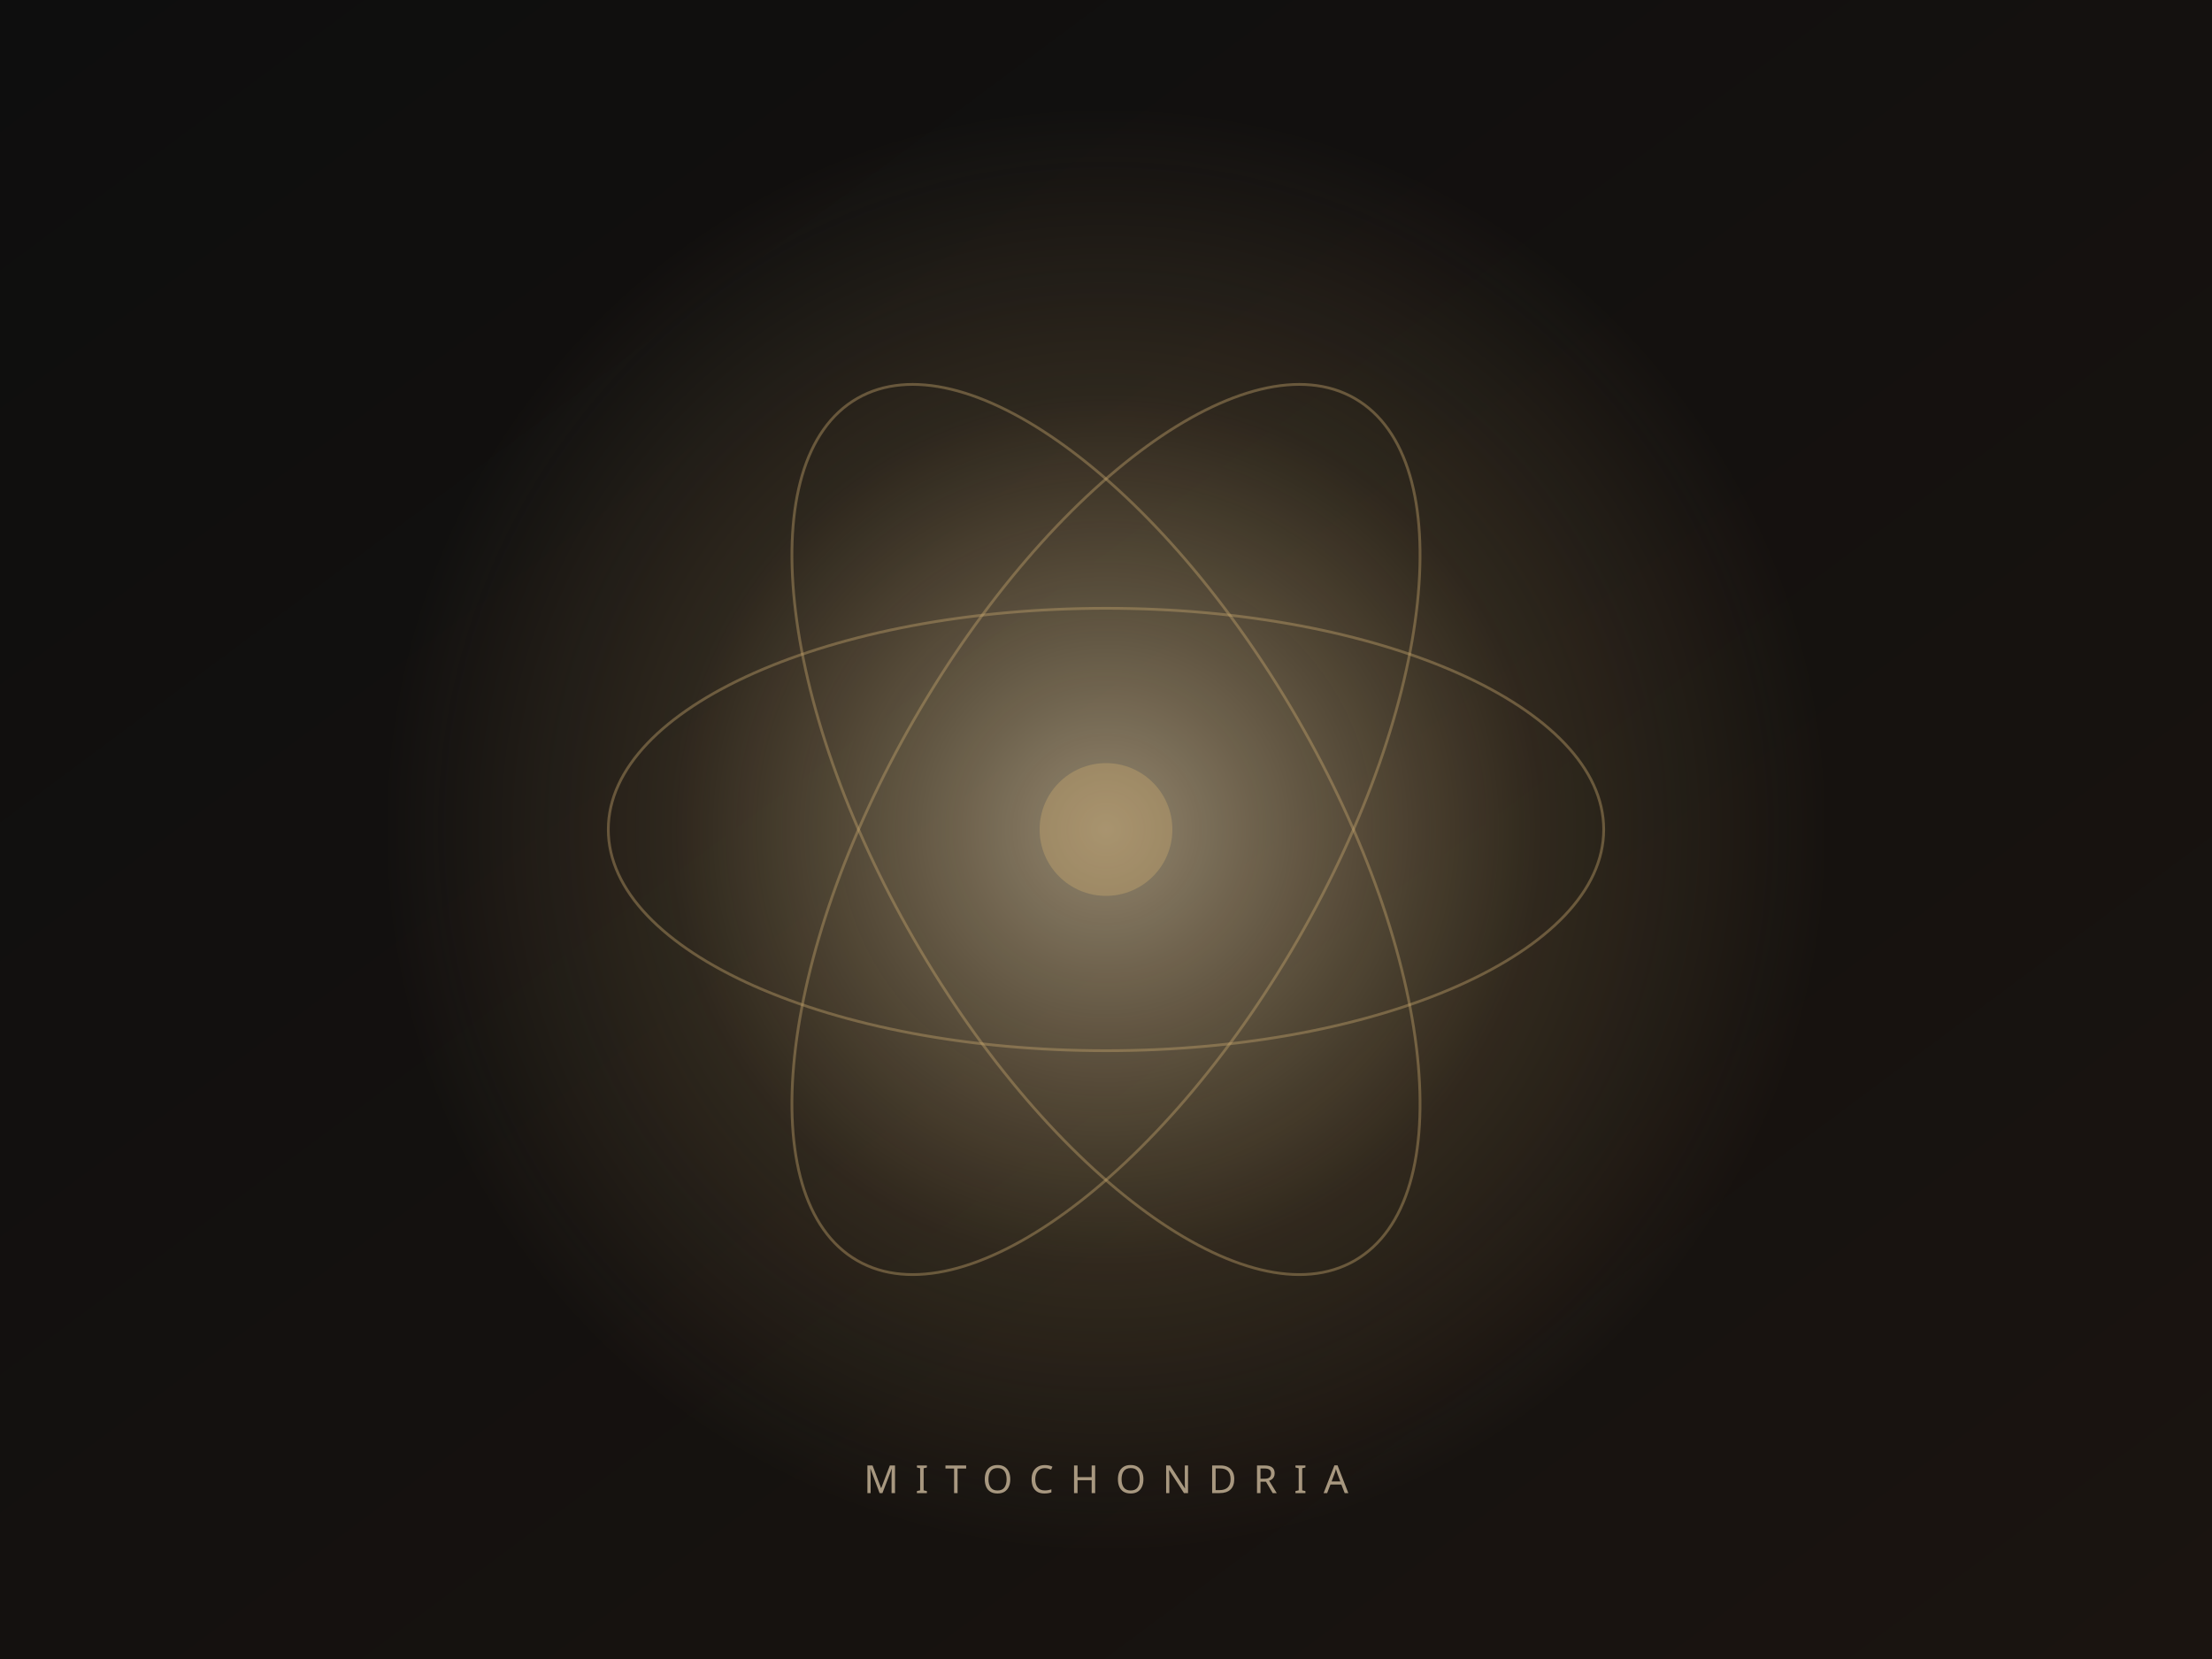
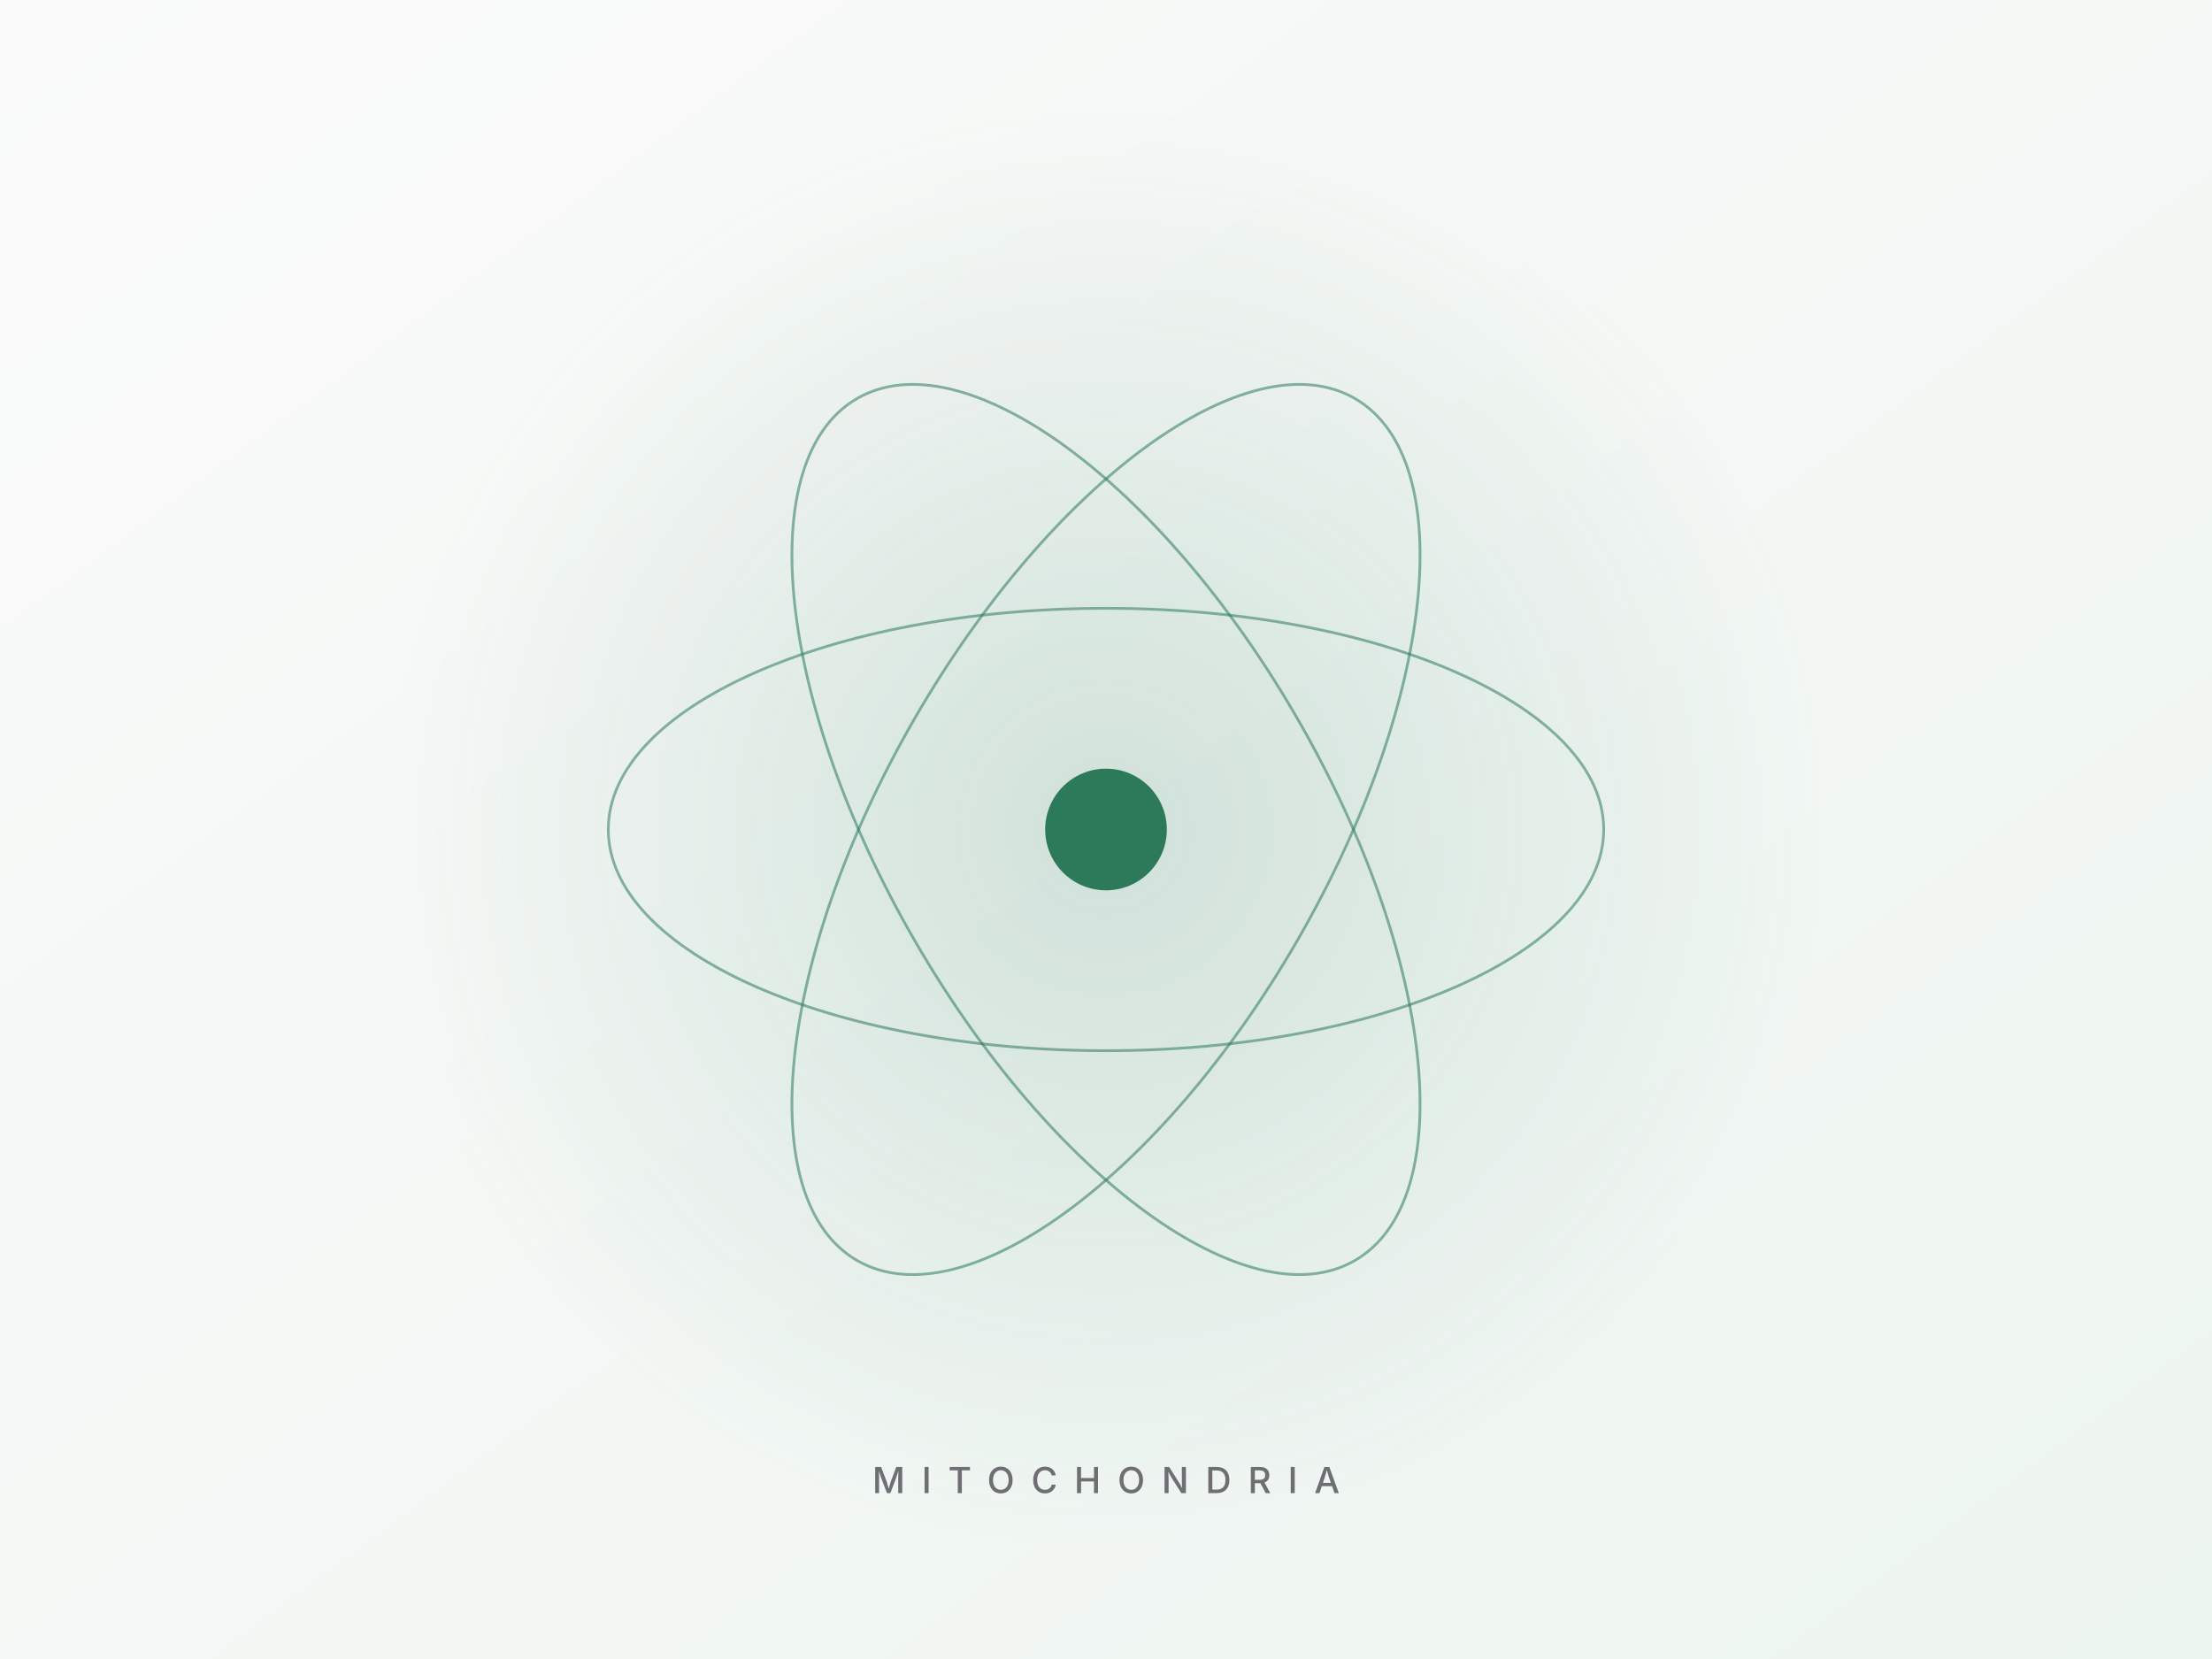
<svg xmlns="http://www.w3.org/2000/svg" viewBox="0 0 800 600" role="img" aria-label="Mitochondria essay">
  <defs>
    <linearGradient id="bg1" x1="0" y1="0" x2="1" y2="1">
-       <stop offset="0%" stop-color="#0E0E0E" />
-       <stop offset="100%" stop-color="#1a1410" />
+       <stop offset="0%" stop-color="#FAFAFA" />
+       <stop offset="100%" stop-color="#EDF5F0" />
    </linearGradient>
    <radialGradient id="orb1" cx="50%" cy="50%" r="50%">
-       <stop offset="0%" stop-color="#E8D5B0" stop-opacity="0.6" />
-       <stop offset="60%" stop-color="#C9A96E" stop-opacity="0.15" />
-       <stop offset="100%" stop-color="#C9A96E" stop-opacity="0" />
+       <stop offset="0%" stop-color="#2D7A5B" stop-opacity="0.18" />
+       <stop offset="100%" stop-color="#2D7A5B" stop-opacity="0" />
    </radialGradient>
  </defs>
  <rect width="800" height="600" fill="url(#bg1)" />
  <circle cx="400" cy="300" r="260" fill="url(#orb1)" />
-   <g stroke="#C9A96E" stroke-opacity="0.4" fill="none">
+   <g stroke="#2D7A5B" stroke-opacity="0.55" fill="none">
    <ellipse cx="400" cy="300" rx="180" ry="80" />
    <ellipse cx="400" cy="300" rx="180" ry="80" transform="rotate(60 400 300)" />
    <ellipse cx="400" cy="300" rx="180" ry="80" transform="rotate(120 400 300)" />
  </g>
-   <circle cx="400" cy="300" r="24" fill="#C9A96E" fill-opacity="0.4" />
-   <text x="400" y="540" text-anchor="middle" fill="#A89880" font-family="Syncopate, sans-serif" font-size="14" letter-spacing="6">MITOCHONDRIA</text>
+   <circle cx="400" cy="300" r="22" fill="#2D7A5B" />
+   <text x="400" y="540" text-anchor="middle" fill="#6E6E73" font-family="Inter, sans-serif" font-size="13" font-weight="500" letter-spacing="6">MITOCHONDRIA</text>
</svg>
